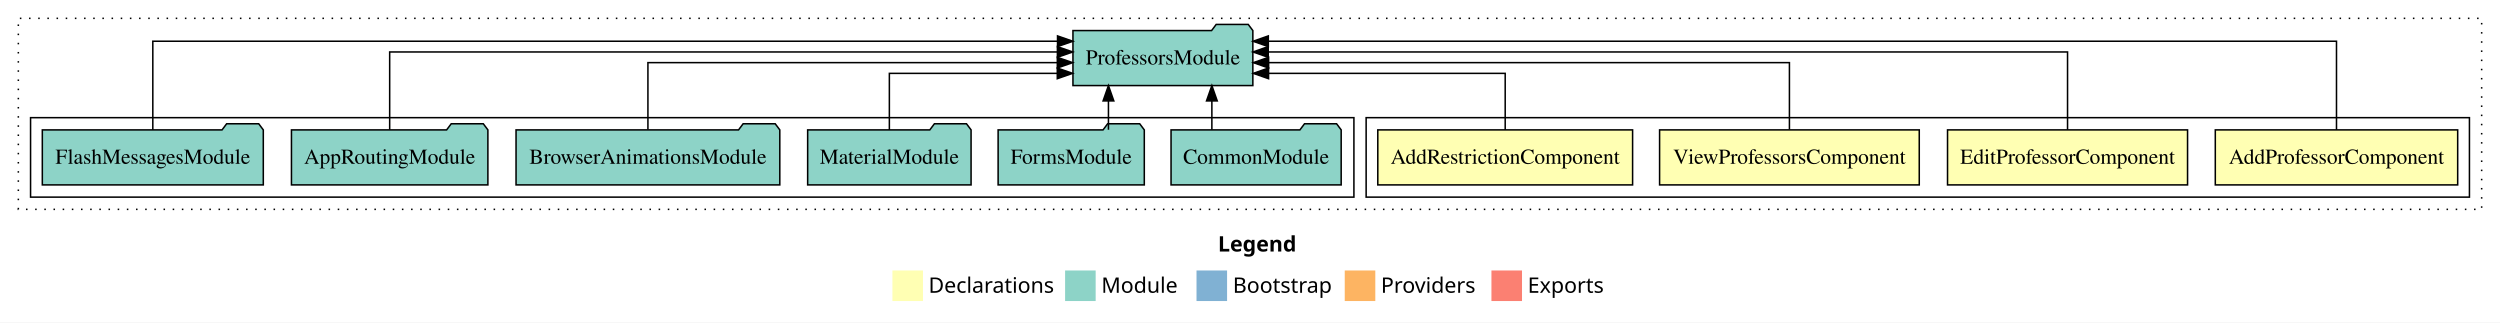
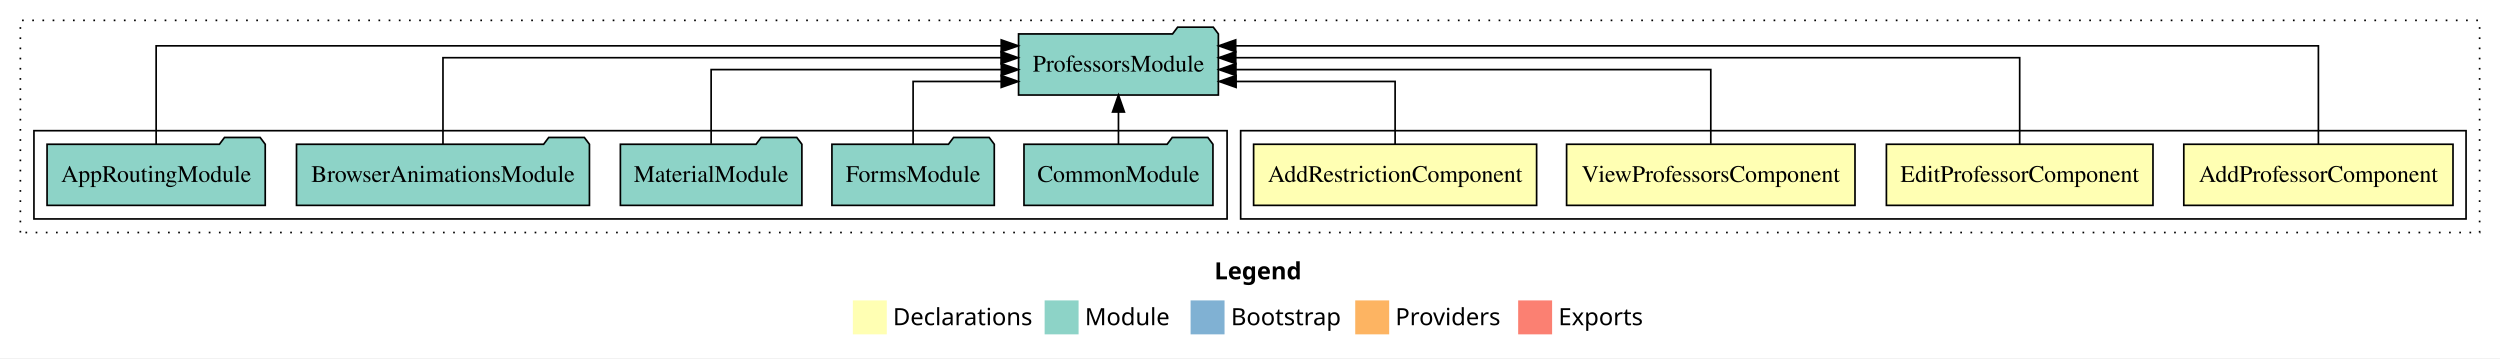
- <svg xmlns="http://www.w3.org/2000/svg" width="1636pt" height="211pt" viewBox="0.00 0.00 1636.00 211.00">
+ <svg xmlns="http://www.w3.org/2000/svg" width="1473pt" height="211pt" viewBox="0.00 0.00 1473.00 211.00">
  <g id="graph0" class="graph" transform="scale(1 1) rotate(0) translate(4 207)">
-     <polygon fill="#ffffff" stroke="transparent" points="-4,4 -4,-207 1632,-207 1632,4 -4,4" />
-     <text text-anchor="start" x="793.009" y="-42.4" font-family="sans-serif" font-weight="bold" font-size="14.00" fill="#000000">Legend</text>
-     <polygon fill="#ffffb3" stroke="transparent" points="580,-10 580,-30 600,-30 600,-10 580,-10" />
-     <text text-anchor="start" x="603.629" y="-15.4" font-family="sans-serif" font-size="14.00" fill="#000000">  Declarations</text>
-     <polygon fill="#8dd3c7" stroke="transparent" points="693,-10 693,-30 713,-30 713,-10 693,-10" />
-     <text text-anchor="start" x="716.725" y="-15.4" font-family="sans-serif" font-size="14.00" fill="#000000">  Module</text>
-     <polygon fill="#80b1d3" stroke="transparent" points="779,-10 779,-30 799,-30 799,-10 779,-10" />
-     <text text-anchor="start" x="802.781" y="-15.4" font-family="sans-serif" font-size="14.00" fill="#000000">  Bootstrap</text>
-     <polygon fill="#fdb462" stroke="transparent" points="876,-10 876,-30 896,-30 896,-10 876,-10" />
-     <text text-anchor="start" x="899.673" y="-15.4" font-family="sans-serif" font-size="14.00" fill="#000000">  Providers</text>
-     <polygon fill="#fb8072" stroke="transparent" points="972,-10 972,-30 992,-30 992,-10 972,-10" />
-     <text text-anchor="start" x="995.726" y="-15.4" font-family="sans-serif" font-size="14.00" fill="#000000">  Exports</text>
+     <polygon fill="#ffffff" stroke="transparent" points="-4,4 -4,-207 1469,-207 1469,4 -4,4" />
+     <text text-anchor="start" x="711.509" y="-42.4" font-family="sans-serif" font-weight="bold" font-size="14.00" fill="#000000">Legend</text>
+     <polygon fill="#ffffb3" stroke="transparent" points="498.5,-10 498.5,-30 518.5,-30 518.5,-10 498.5,-10" />
+     <text text-anchor="start" x="522.129" y="-15.4" font-family="sans-serif" font-size="14.00" fill="#000000">  Declarations</text>
+     <polygon fill="#8dd3c7" stroke="transparent" points="611.5,-10 611.5,-30 631.5,-30 631.5,-10 611.5,-10" />
+     <text text-anchor="start" x="635.225" y="-15.4" font-family="sans-serif" font-size="14.00" fill="#000000">  Module</text>
+     <polygon fill="#80b1d3" stroke="transparent" points="697.5,-10 697.5,-30 717.5,-30 717.5,-10 697.5,-10" />
+     <text text-anchor="start" x="721.281" y="-15.4" font-family="sans-serif" font-size="14.00" fill="#000000">  Bootstrap</text>
+     <polygon fill="#fdb462" stroke="transparent" points="794.5,-10 794.5,-30 814.5,-30 814.5,-10 794.5,-10" />
+     <text text-anchor="start" x="818.173" y="-15.4" font-family="sans-serif" font-size="14.00" fill="#000000">  Providers</text>
+     <polygon fill="#fb8072" stroke="transparent" points="890.5,-10 890.5,-30 910.5,-30 910.5,-10 890.5,-10" />
+     <text text-anchor="start" x="914.226" y="-15.4" font-family="sans-serif" font-size="14.00" fill="#000000">  Exports</text>
    <g id="clust1" class="cluster">
-       <polygon fill="none" stroke="#000000" stroke-dasharray="1,5" points="8,-70 8,-195 1620,-195 1620,-70 8,-70" />
+       <polygon fill="none" stroke="#000000" stroke-dasharray="1,5" points="8,-70 8,-195 1457,-195 1457,-70 8,-70" />
    </g>
    <g id="clust2" class="cluster">
-       <polygon fill="none" stroke="#000000" points="890,-78 890,-130 1612,-130 1612,-78 890,-78" />
+       <polygon fill="none" stroke="#000000" points="727,-78 727,-130 1449,-130 1449,-78 727,-78" />
    </g>
    <g id="clust7" class="cluster">
-       <polygon fill="none" stroke="#000000" points="16,-78 16,-130 882,-130 882,-78 16,-78" />
+       <polygon fill="none" stroke="#000000" points="16,-78 16,-130 719,-130 719,-78 16,-78" />
    </g>
    <g id="node1" class="node">
-       <polygon fill="#ffffb3" stroke="#000000" points="1604.307,-122 1445.693,-122 1445.693,-86 1604.307,-86 1604.307,-122" />
-       <text text-anchor="middle" x="1525" y="-99.8" font-family="Times,serif" font-size="14.00" fill="#000000">AddProfessorComponent</text>
+       <polygon fill="#ffffb3" stroke="#000000" points="1441.307,-122 1282.693,-122 1282.693,-86 1441.307,-86 1441.307,-122" />
+       <text text-anchor="middle" x="1362" y="-99.8" font-family="Times,serif" font-size="14.00" fill="#000000">AddProfessorComponent</text>
    </g>
    <g id="node5" class="node">
-       <polygon fill="#8dd3c7" stroke="#000000" points="815.863,-187 812.863,-191 791.863,-191 788.863,-187 698.137,-187 698.137,-151 815.863,-151 815.863,-187" />
-       <text text-anchor="middle" x="757" y="-164.8" font-family="Times,serif" font-size="14.00" fill="#000000">ProfessorsModule</text>
+       <polygon fill="#8dd3c7" stroke="#000000" points="713.863,-187 710.863,-191 689.863,-191 686.863,-187 596.137,-187 596.137,-151 713.863,-151 713.863,-187" />
+       <text text-anchor="middle" x="655" y="-164.8" font-family="Times,serif" font-size="14.00" fill="#000000">ProfessorsModule</text>
    </g>
    <g id="edge1" class="edge">
-       <path fill="none" stroke="#000000" d="M1525,-122.011C1525,-144.485 1525,-180 1525,-180 1525,-180 825.988,-180 825.988,-180" />
-       <polygon fill="#000000" stroke="#000000" points="825.989,-176.5 815.988,-180 825.988,-183.5 825.989,-176.5" />
+       <path fill="none" stroke="#000000" d="M1362,-122.011C1362,-144.485 1362,-180 1362,-180 1362,-180 724.062,-180 724.062,-180" />
+       <polygon fill="#000000" stroke="#000000" points="724.062,-176.5 714.062,-180 724.062,-183.5 724.062,-176.5" />
    </g>
    <g id="node2" class="node">
-       <polygon fill="#ffffb3" stroke="#000000" points="1427.535,-122 1270.465,-122 1270.465,-86 1427.535,-86 1427.535,-122" />
-       <text text-anchor="middle" x="1349" y="-99.8" font-family="Times,serif" font-size="14.00" fill="#000000">EditProfessorComponent</text>
+       <polygon fill="#ffffb3" stroke="#000000" points="1264.535,-122 1107.465,-122 1107.465,-86 1264.535,-86 1264.535,-122" />
+       <text text-anchor="middle" x="1186" y="-99.8" font-family="Times,serif" font-size="14.00" fill="#000000">EditProfessorComponent</text>
    </g>
    <g id="edge2" class="edge">
-       <path fill="none" stroke="#000000" d="M1349,-122.129C1349,-142.572 1349,-173 1349,-173 1349,-173 825.928,-173 825.928,-173" />
-       <polygon fill="#000000" stroke="#000000" points="825.928,-169.5 815.928,-173 825.928,-176.5 825.928,-169.5" />
+       <path fill="none" stroke="#000000" d="M1186,-122.129C1186,-142.572 1186,-173 1186,-173 1186,-173 724.111,-173 724.111,-173" />
+       <polygon fill="#000000" stroke="#000000" points="724.111,-169.5 714.111,-173 724.111,-176.5 724.111,-169.5" />
    </g>
    <g id="node3" class="node">
-       <polygon fill="#ffffb3" stroke="#000000" points="1251.964,-122 1082.036,-122 1082.036,-86 1251.964,-86 1251.964,-122" />
-       <text text-anchor="middle" x="1167" y="-99.8" font-family="Times,serif" font-size="14.00" fill="#000000">ViewProfessorsComponent</text>
+       <polygon fill="#ffffb3" stroke="#000000" points="1088.964,-122 919.036,-122 919.036,-86 1088.964,-86 1088.964,-122" />
+       <text text-anchor="middle" x="1004" y="-99.8" font-family="Times,serif" font-size="14.00" fill="#000000">ViewProfessorsComponent</text>
    </g>
    <g id="edge3" class="edge">
-       <path fill="none" stroke="#000000" d="M1167,-122.267C1167,-140.555 1167,-166 1167,-166 1167,-166 826.18,-166 826.18,-166" />
-       <polygon fill="#000000" stroke="#000000" points="826.18,-162.5 816.18,-166 826.18,-169.5 826.18,-162.5" />
+       <path fill="none" stroke="#000000" d="M1004,-122.267C1004,-140.555 1004,-166 1004,-166 1004,-166 724.203,-166 724.203,-166" />
+       <polygon fill="#000000" stroke="#000000" points="724.203,-162.5 714.203,-166 724.203,-169.5 724.203,-162.5" />
    </g>
    <g id="node4" class="node">
-       <polygon fill="#ffffb3" stroke="#000000" points="1064.372,-122 897.628,-122 897.628,-86 1064.372,-86 1064.372,-122" />
-       <text text-anchor="middle" x="981" y="-99.8" font-family="Times,serif" font-size="14.00" fill="#000000">AddRestrictionComponent</text>
+       <polygon fill="#ffffb3" stroke="#000000" points="901.372,-122 734.628,-122 734.628,-86 901.372,-86 901.372,-122" />
+       <text text-anchor="middle" x="818" y="-99.8" font-family="Times,serif" font-size="14.00" fill="#000000">AddRestrictionComponent</text>
    </g>
    <g id="edge4" class="edge">
-       <path fill="none" stroke="#000000" d="M981,-122.009C981,-138.049 981,-159 981,-159 981,-159 826.146,-159 826.146,-159" />
-       <polygon fill="#000000" stroke="#000000" points="826.146,-155.5 816.146,-159 826.146,-162.5 826.146,-155.5" />
+       <path fill="none" stroke="#000000" d="M818,-122.009C818,-138.049 818,-159 818,-159 818,-159 724.308,-159 724.308,-159" />
+       <polygon fill="#000000" stroke="#000000" points="724.308,-155.5 714.308,-159 724.308,-162.5 724.308,-155.5" />
    </g>
    <g id="node6" class="node">
-       <polygon fill="#8dd3c7" stroke="#000000" points="873.668,-122 870.668,-126 849.668,-126 846.668,-122 762.332,-122 762.332,-86 873.668,-86 873.668,-122" />
-       <text text-anchor="middle" x="818" y="-99.8" font-family="Times,serif" font-size="14.00" fill="#000000">CommonModule</text>
+       <polygon fill="#8dd3c7" stroke="#000000" points="710.668,-122 707.668,-126 686.668,-126 683.668,-122 599.332,-122 599.332,-86 710.668,-86 710.668,-122" />
+       <text text-anchor="middle" x="655" y="-99.8" font-family="Times,serif" font-size="14.00" fill="#000000">CommonModule</text>
    </g>
    <g id="edge5" class="edge">
-       <path fill="none" stroke="#000000" d="M789.049,-122.106C789.049,-122.106 789.049,-140.991 789.049,-140.991" />
-       <polygon fill="#000000" stroke="#000000" points="785.549,-140.991 789.049,-150.991 792.549,-140.991 785.549,-140.991" />
+       <path fill="none" stroke="#000000" d="M655,-122.106C655,-122.106 655,-140.991 655,-140.991" />
+       <polygon fill="#000000" stroke="#000000" points="651.5,-140.991 655,-150.991 658.5,-140.991 651.5,-140.991" />
    </g>
    <g id="node7" class="node">
-       <polygon fill="#8dd3c7" stroke="#000000" points="744.829,-122 741.829,-126 720.829,-126 717.829,-122 649.171,-122 649.171,-86 744.829,-86 744.829,-122" />
-       <text text-anchor="middle" x="697" y="-99.8" font-family="Times,serif" font-size="14.00" fill="#000000">FormsModule</text>
+       <polygon fill="#8dd3c7" stroke="#000000" points="581.829,-122 578.829,-126 557.829,-126 554.829,-122 486.171,-122 486.171,-86 581.829,-86 581.829,-122" />
+       <text text-anchor="middle" x="534" y="-99.8" font-family="Times,serif" font-size="14.00" fill="#000000">FormsModule</text>
    </g>
    <g id="edge6" class="edge">
-       <path fill="none" stroke="#000000" d="M721.366,-122.106C721.366,-122.106 721.366,-140.991 721.366,-140.991" />
-       <polygon fill="#000000" stroke="#000000" points="717.866,-140.991 721.366,-150.991 724.866,-140.991 717.866,-140.991" />
+       <path fill="none" stroke="#000000" d="M534,-122.009C534,-138.049 534,-159 534,-159 534,-159 585.918,-159 585.918,-159" />
+       <polygon fill="#000000" stroke="#000000" points="585.918,-162.5 595.918,-159 585.918,-155.5 585.918,-162.5" />
    </g>
    <g id="node8" class="node">
-       <polygon fill="#8dd3c7" stroke="#000000" points="631.471,-122 628.471,-126 607.471,-126 604.471,-122 524.529,-122 524.529,-86 631.471,-86 631.471,-122" />
-       <text text-anchor="middle" x="578" y="-99.8" font-family="Times,serif" font-size="14.00" fill="#000000">MaterialModule</text>
+       <polygon fill="#8dd3c7" stroke="#000000" points="468.471,-122 465.471,-126 444.471,-126 441.471,-122 361.529,-122 361.529,-86 468.471,-86 468.471,-122" />
+       <text text-anchor="middle" x="415" y="-99.8" font-family="Times,serif" font-size="14.00" fill="#000000">MaterialModule</text>
    </g>
    <g id="edge7" class="edge">
-       <path fill="none" stroke="#000000" d="M578,-122.009C578,-138.049 578,-159 578,-159 578,-159 687.893,-159 687.893,-159" />
-       <polygon fill="#000000" stroke="#000000" points="687.893,-162.5 697.893,-159 687.893,-155.5 687.893,-162.5" />
+       <path fill="none" stroke="#000000" d="M415,-122.267C415,-140.555 415,-166 415,-166 415,-166 585.982,-166 585.982,-166" />
+       <polygon fill="#000000" stroke="#000000" points="585.982,-169.5 595.982,-166 585.982,-162.5 585.982,-169.5" />
    </g>
    <g id="node9" class="node">
-       <polygon fill="#8dd3c7" stroke="#000000" points="506.302,-122 503.302,-126 482.302,-126 479.302,-122 333.698,-122 333.698,-86 506.302,-86 506.302,-122" />
-       <text text-anchor="middle" x="420" y="-99.8" font-family="Times,serif" font-size="14.00" fill="#000000">BrowserAnimationsModule</text>
+       <polygon fill="#8dd3c7" stroke="#000000" points="343.302,-122 340.302,-126 319.302,-126 316.302,-122 170.698,-122 170.698,-86 343.302,-86 343.302,-122" />
+       <text text-anchor="middle" x="257" y="-99.8" font-family="Times,serif" font-size="14.00" fill="#000000">BrowserAnimationsModule</text>
    </g>
    <g id="edge8" class="edge">
-       <path fill="none" stroke="#000000" d="M420,-122.267C420,-140.555 420,-166 420,-166 420,-166 687.913,-166 687.913,-166" />
-       <polygon fill="#000000" stroke="#000000" points="687.913,-169.5 697.913,-166 687.913,-162.5 687.913,-169.5" />
+       <path fill="none" stroke="#000000" d="M257,-122.129C257,-142.572 257,-173 257,-173 257,-173 585.845,-173 585.845,-173" />
+       <polygon fill="#000000" stroke="#000000" points="585.845,-176.5 595.845,-173 585.845,-169.5 585.845,-176.5" />
    </g>
    <g id="node10" class="node">
-       <polygon fill="#8dd3c7" stroke="#000000" points="315.274,-122 312.274,-126 291.274,-126 288.274,-122 186.726,-122 186.726,-86 315.274,-86 315.274,-122" />
-       <text text-anchor="middle" x="251" y="-99.8" font-family="Times,serif" font-size="14.00" fill="#000000">AppRoutingModule</text>
+       <polygon fill="#8dd3c7" stroke="#000000" points="152.274,-122 149.274,-126 128.274,-126 125.274,-122 23.726,-122 23.726,-86 152.274,-86 152.274,-122" />
+       <text text-anchor="middle" x="88" y="-99.8" font-family="Times,serif" font-size="14.00" fill="#000000">AppRoutingModule</text>
    </g>
    <g id="edge9" class="edge">
-       <path fill="none" stroke="#000000" d="M251,-122.129C251,-142.572 251,-173 251,-173 251,-173 687.965,-173 687.965,-173" />
-       <polygon fill="#000000" stroke="#000000" points="687.965,-176.5 697.965,-173 687.965,-169.5 687.965,-176.5" />
-     </g>
-     <g id="node11" class="node">
-       <polygon fill="#8dd3c7" stroke="#000000" points="168.305,-122 165.305,-126 144.305,-126 141.305,-122 23.695,-122 23.695,-86 168.305,-86 168.305,-122" />
-       <text text-anchor="middle" x="96" y="-99.8" font-family="Times,serif" font-size="14.00" fill="#000000">FlashMessagesModule</text>
-     </g>
-     <g id="edge10" class="edge">
-       <path fill="none" stroke="#000000" d="M96,-122.011C96,-144.485 96,-180 96,-180 96,-180 688.05,-180 688.05,-180" />
-       <polygon fill="#000000" stroke="#000000" points="688.05,-183.5 698.05,-180 688.05,-176.5 688.05,-183.5" />
+       <path fill="none" stroke="#000000" d="M88,-122.011C88,-144.485 88,-180 88,-180 88,-180 585.926,-180 585.926,-180" />
+       <polygon fill="#000000" stroke="#000000" points="585.926,-183.5 595.926,-180 585.926,-176.5 585.926,-183.5" />
    </g>
  </g>
</svg>
